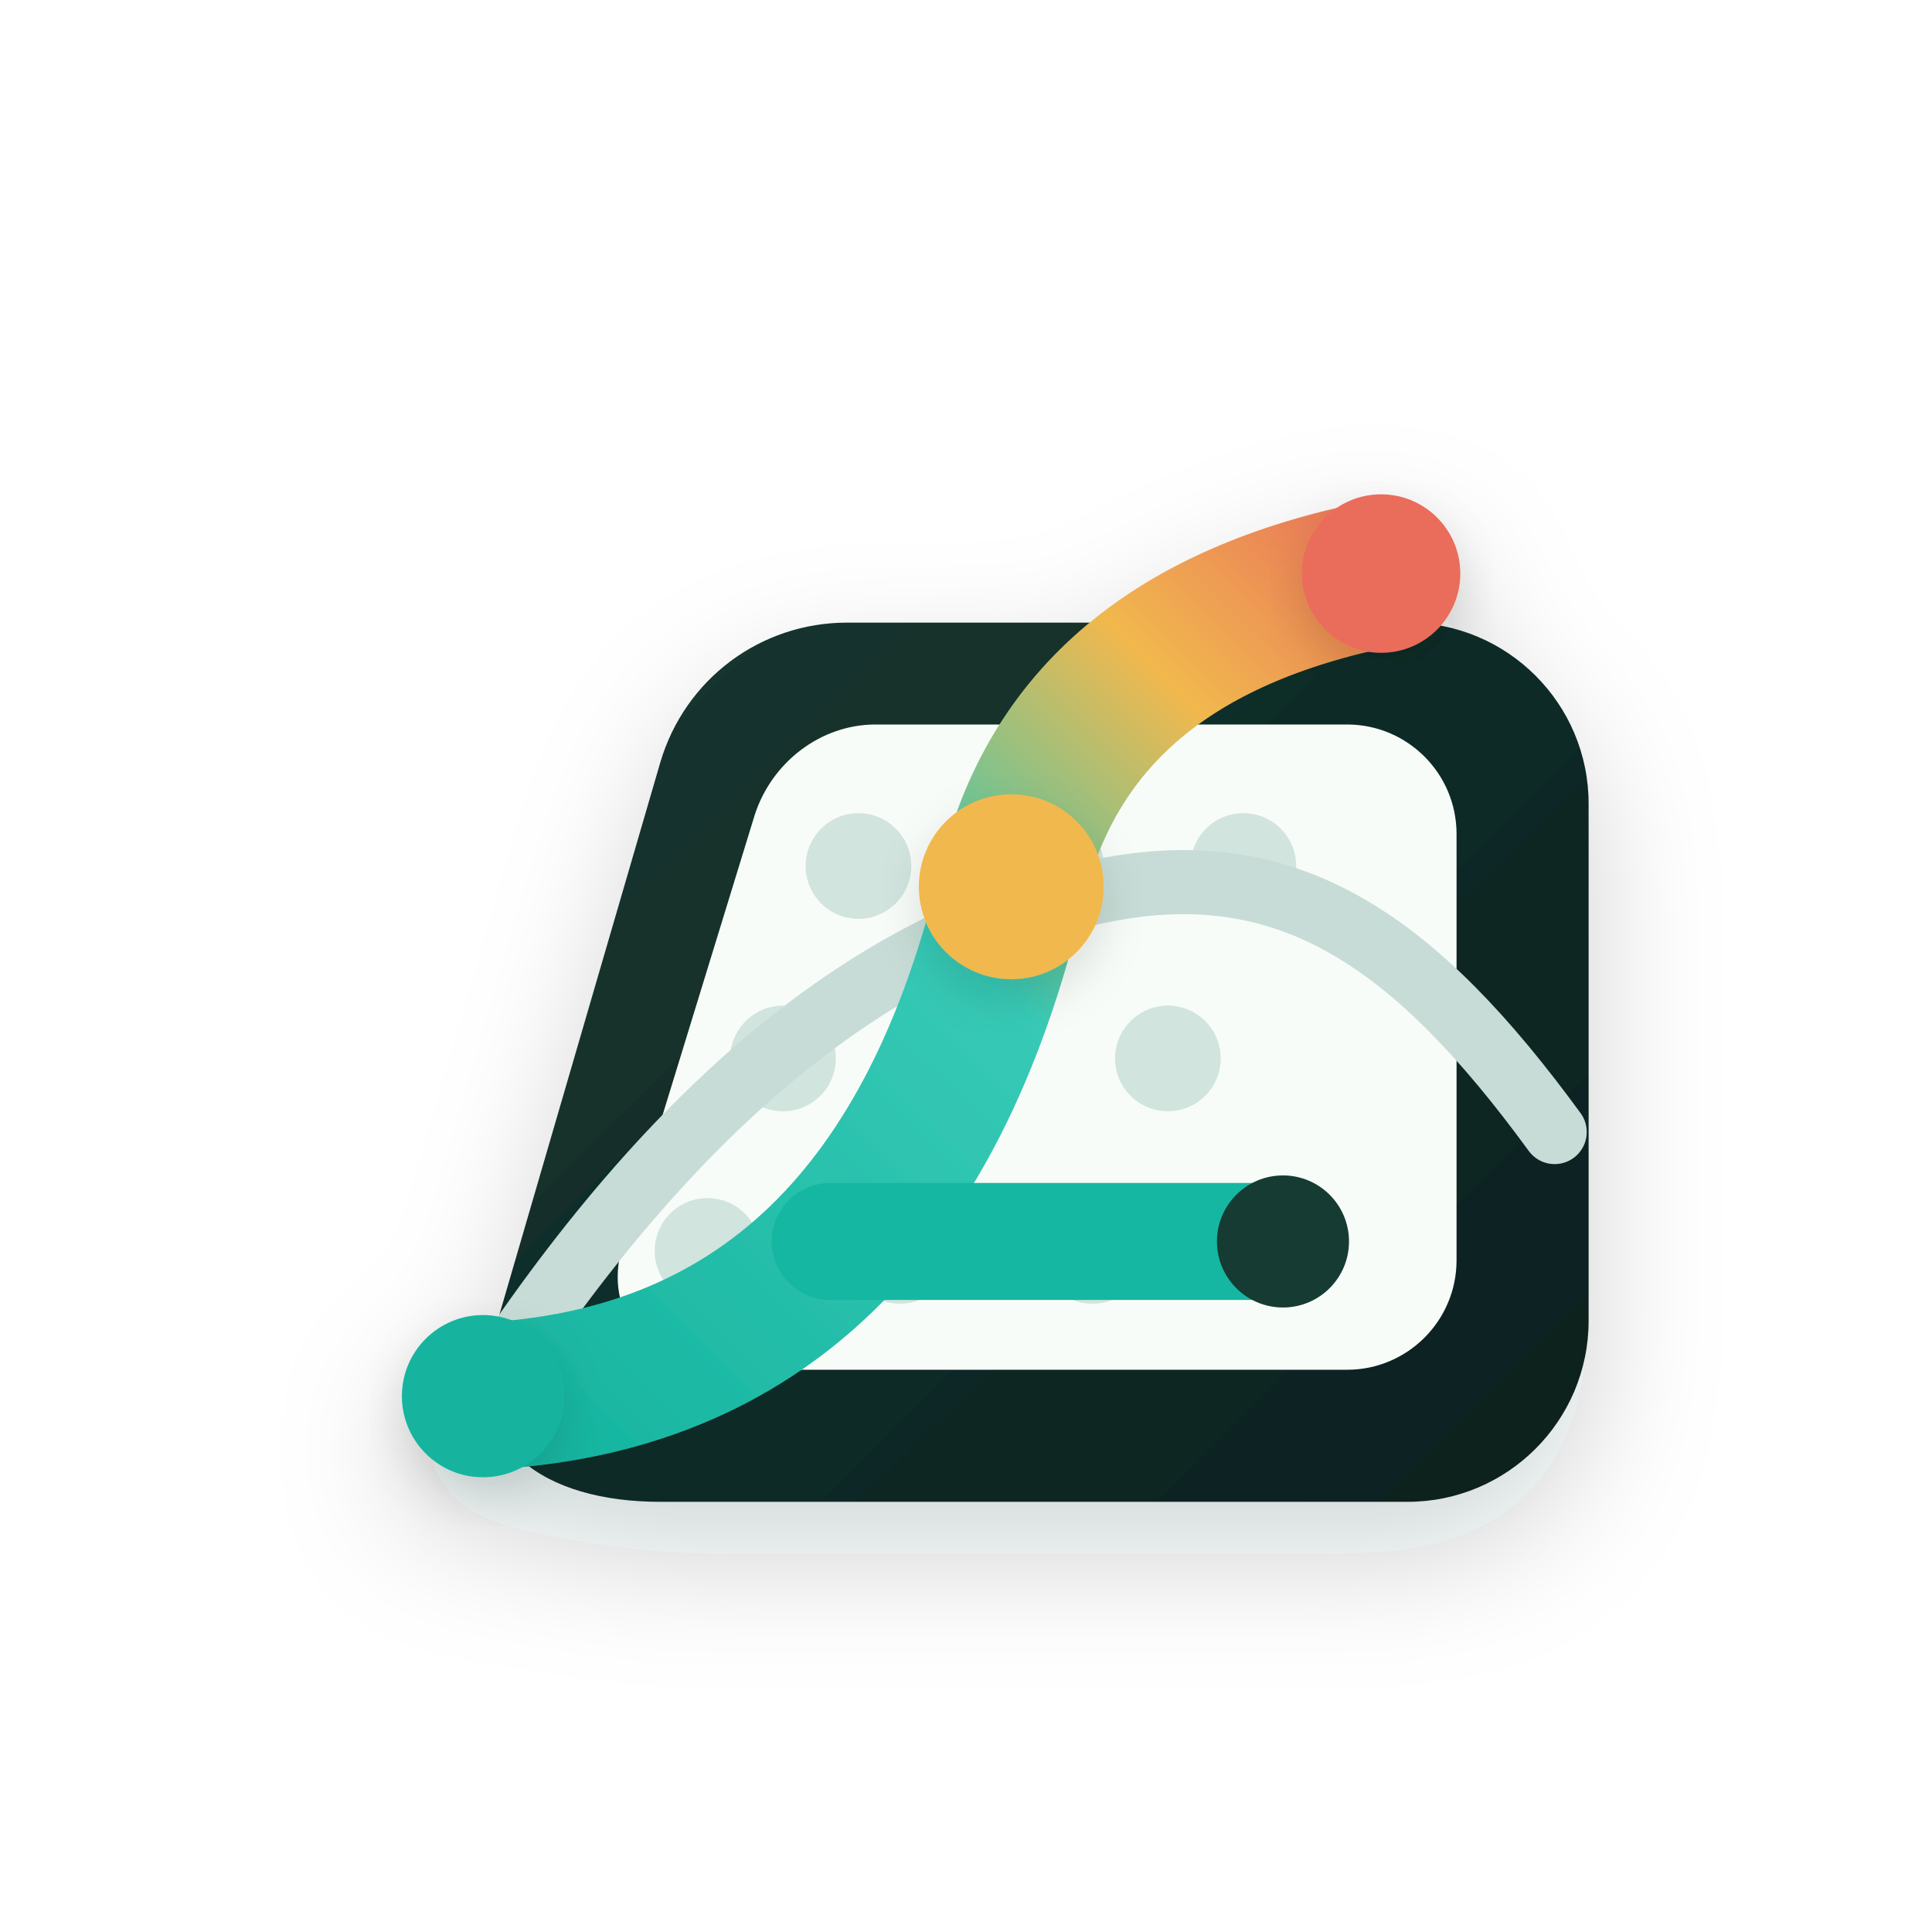
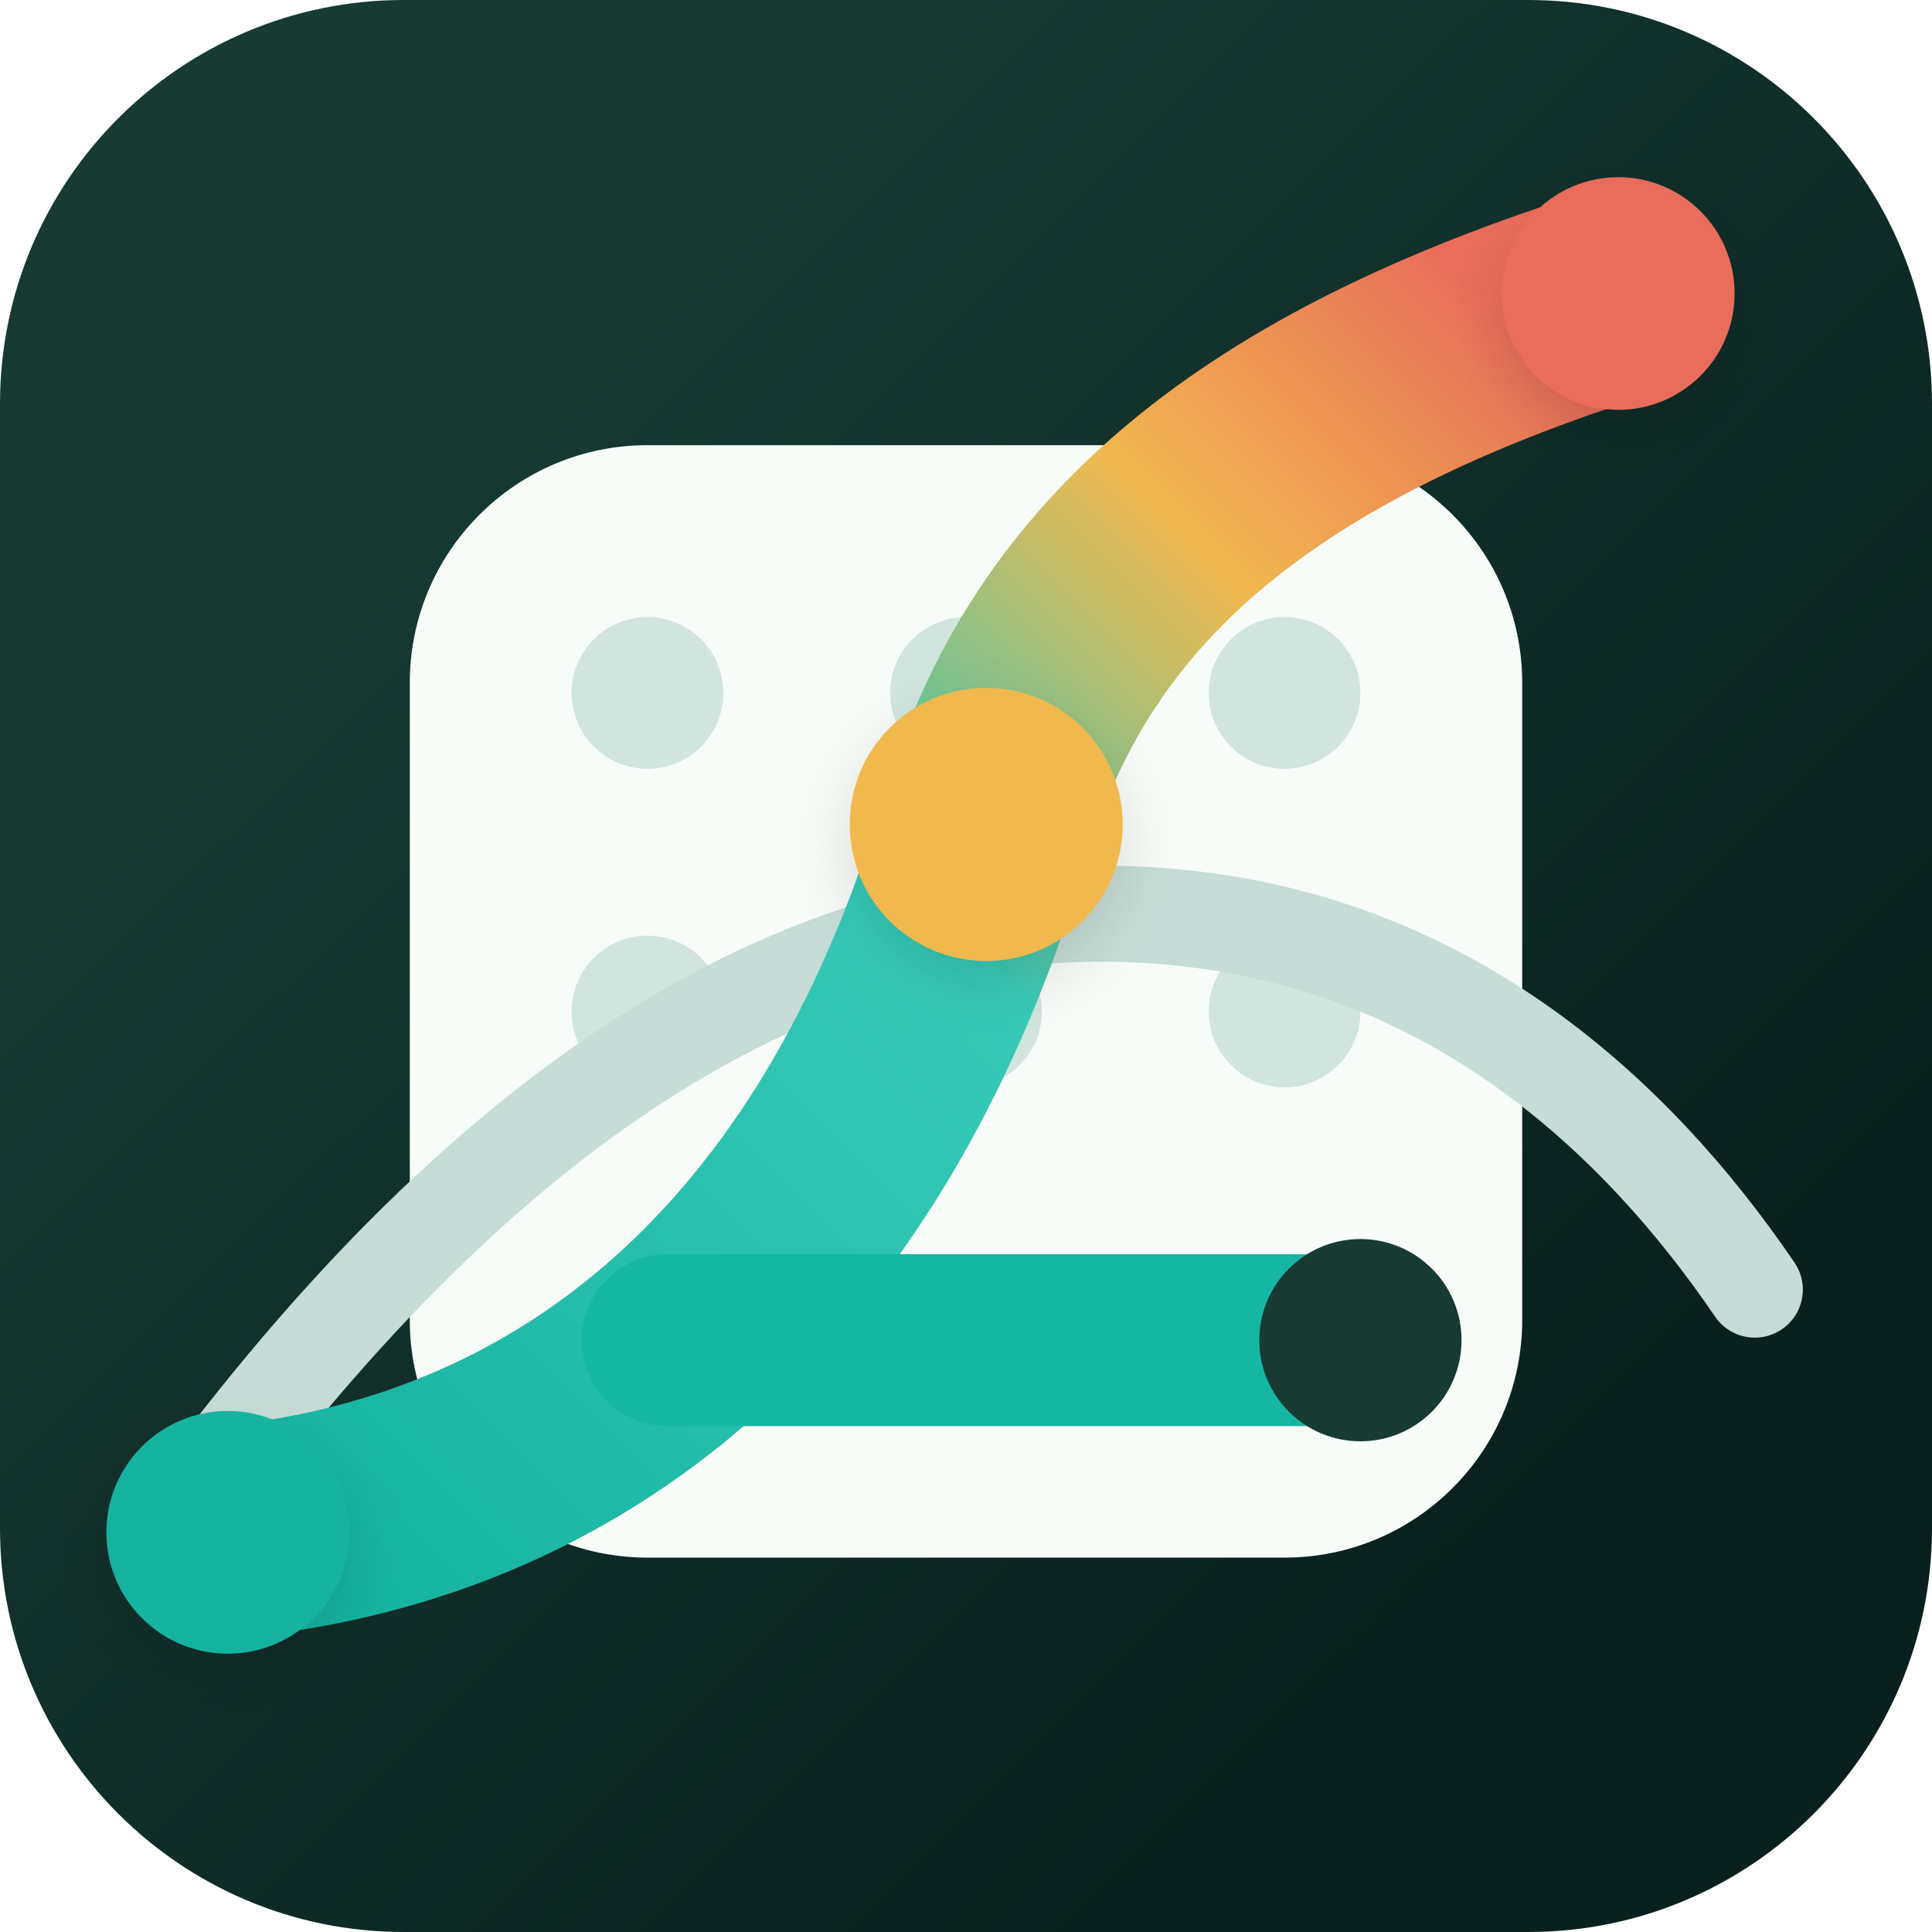
<svg xmlns="http://www.w3.org/2000/svg" viewBox="0 0 1024 1024" role="img" aria-labelledby="title desc">
  <defs>
+     <linearGradient id="iconBg" x1="120" y1="80" x2="900" y2="980" gradientUnits="userSpaceOnUse">
+       <stop offset="0" stop-color="#F5FCF6" />
+       <stop offset="0.55" stop-color="#EAF7F1" />
+       <stop offset="1" stop-color="#DDF1EA" />
+     </linearGradient>
    <linearGradient id="ink" x1="228" y1="226" x2="804" y2="806" gradientUnits="userSpaceOnUse">
      <stop offset="0" stop-color="#173A33" />
      <stop offset="1" stop-color="#0A201E" />
    </linearGradient>
    <linearGradient id="trace" x1="240" y1="734" x2="720" y2="250" gradientUnits="userSpaceOnUse">
      <stop offset="0" stop-color="#15B49F" />
      <stop offset="0.52" stop-color="#37CAB6" />
      <stop offset="0.78" stop-color="#F1B84E" />
      <stop offset="1" stop-color="#E96D5A" />
    </linearGradient>
    <filter id="shadow" x="-20%" y="-20%" width="140%" height="150%">
      <feDropShadow dx="0" dy="28" stdDeviation="34" flood-color="#0A201E" flood-opacity="0.18" />
    </filter>
    <filter id="smallShadow" x="-20%" y="-20%" width="140%" height="150%">
      <feDropShadow dx="0" dy="10" stdDeviation="12" flood-color="#0A201E" flood-opacity="0.12" />
    </filter>
  </defs>
-   <g filter="url(#shadow)">
-     <path d="M262 706L350 404C363 360 403 330 449 330H746C799 330 842 373 842 426V700C842 753 799 796 746 796H350C289 796 244 767 262 706Z" fill="url(#ink)" />
-     <path d="M330 660L400 432C409 404 435 384 464 384H714C746 384 772 410 772 442V668C772 700 746 726 714 726H382C344 726 319 696 330 660Z" fill="#F8FCF8" />
+   <rect width="1024" height="1024" rx="214" fill="url(#ink)" />
+   <g transform="translate(512 512) scale(1.34) translate(-512 -512)">
+     <rect x="292" y="306" width="440" height="440" rx="94" fill="#F8FCF8" />
    <g opacity="0.96" fill="#CFE3DD">
-       <circle cx="455" cy="459" r="28" />
-       <circle cx="557" cy="459" r="28" />
-       <circle cx="659" cy="459" r="28" />
-       <circle cx="415" cy="561" r="28" />
-       <circle cx="517" cy="561" r="28" />
-       <circle cx="619" cy="561" r="28" />
-       <circle cx="375" cy="663" r="28" />
-       <circle cx="477" cy="663" r="28" />
-       <circle cx="579" cy="663" r="28" />
+       <circle cx="386" cy="404" r="30" />
+       <circle cx="512" cy="404" r="30" />
+       <circle cx="638" cy="404" r="30" />
+       <circle cx="386" cy="530" r="30" />
+       <circle cx="512" cy="530" r="30" />
+       <circle cx="638" cy="530" r="30" />
+       <circle cx="386" cy="656" r="30" />
+       <circle cx="512" cy="656" r="30" />
+       <circle cx="638" cy="656" r="30" />
    </g>
-     <path d="M256 740C357 584 468 493 590 471C685 454 751 500 824 600" fill="none" stroke="#C7DCD6" stroke-width="34" stroke-linecap="round" stroke-linejoin="round" />
-     <path d="M256 740C403 733 495 642 536 470C557 380 622 326 732 304" fill="none" stroke="url(#trace)" stroke-width="78" stroke-linecap="round" stroke-linejoin="round" />
-     <path d="M440 658H680" stroke="#16B7A2" stroke-width="62" stroke-linecap="round" />
-     <circle cx="256" cy="740" r="43" fill="#15B49F" filter="url(#smallShadow)" />
-     <circle cx="536" cy="470" r="49" fill="#F1B84E" filter="url(#smallShadow)" />
-     <circle cx="732" cy="304" r="42" fill="#E96D5A" filter="url(#smallShadow)" />
-     <circle cx="680" cy="658" r="35" fill="#173A33" />
+     <path d="M220 706C342 548 472 476 606 494C704 507 775 568 824 640" fill="none" stroke="#C7DCD6" stroke-width="38" stroke-linecap="round" stroke-linejoin="round" />
+     <path d="M220 736C364 722 470 626 520 456C550 354 630 290 770 246" fill="none" stroke="url(#trace)" stroke-width="84" stroke-linecap="round" stroke-linejoin="round" />
+     <path d="M394 660H668" stroke="#16B7A2" stroke-width="68" stroke-linecap="round" />
+     <circle cx="220" cy="736" r="48" fill="#15B49F" filter="url(#smallShadow)" />
+     <circle cx="520" cy="456" r="54" fill="#F1B84E" filter="url(#smallShadow)" />
+     <circle cx="770" cy="246" r="46" fill="#E96D5A" filter="url(#smallShadow)" />
+     <circle cx="668" cy="660" r="40" fill="#173A33" />
  </g>
</svg>
